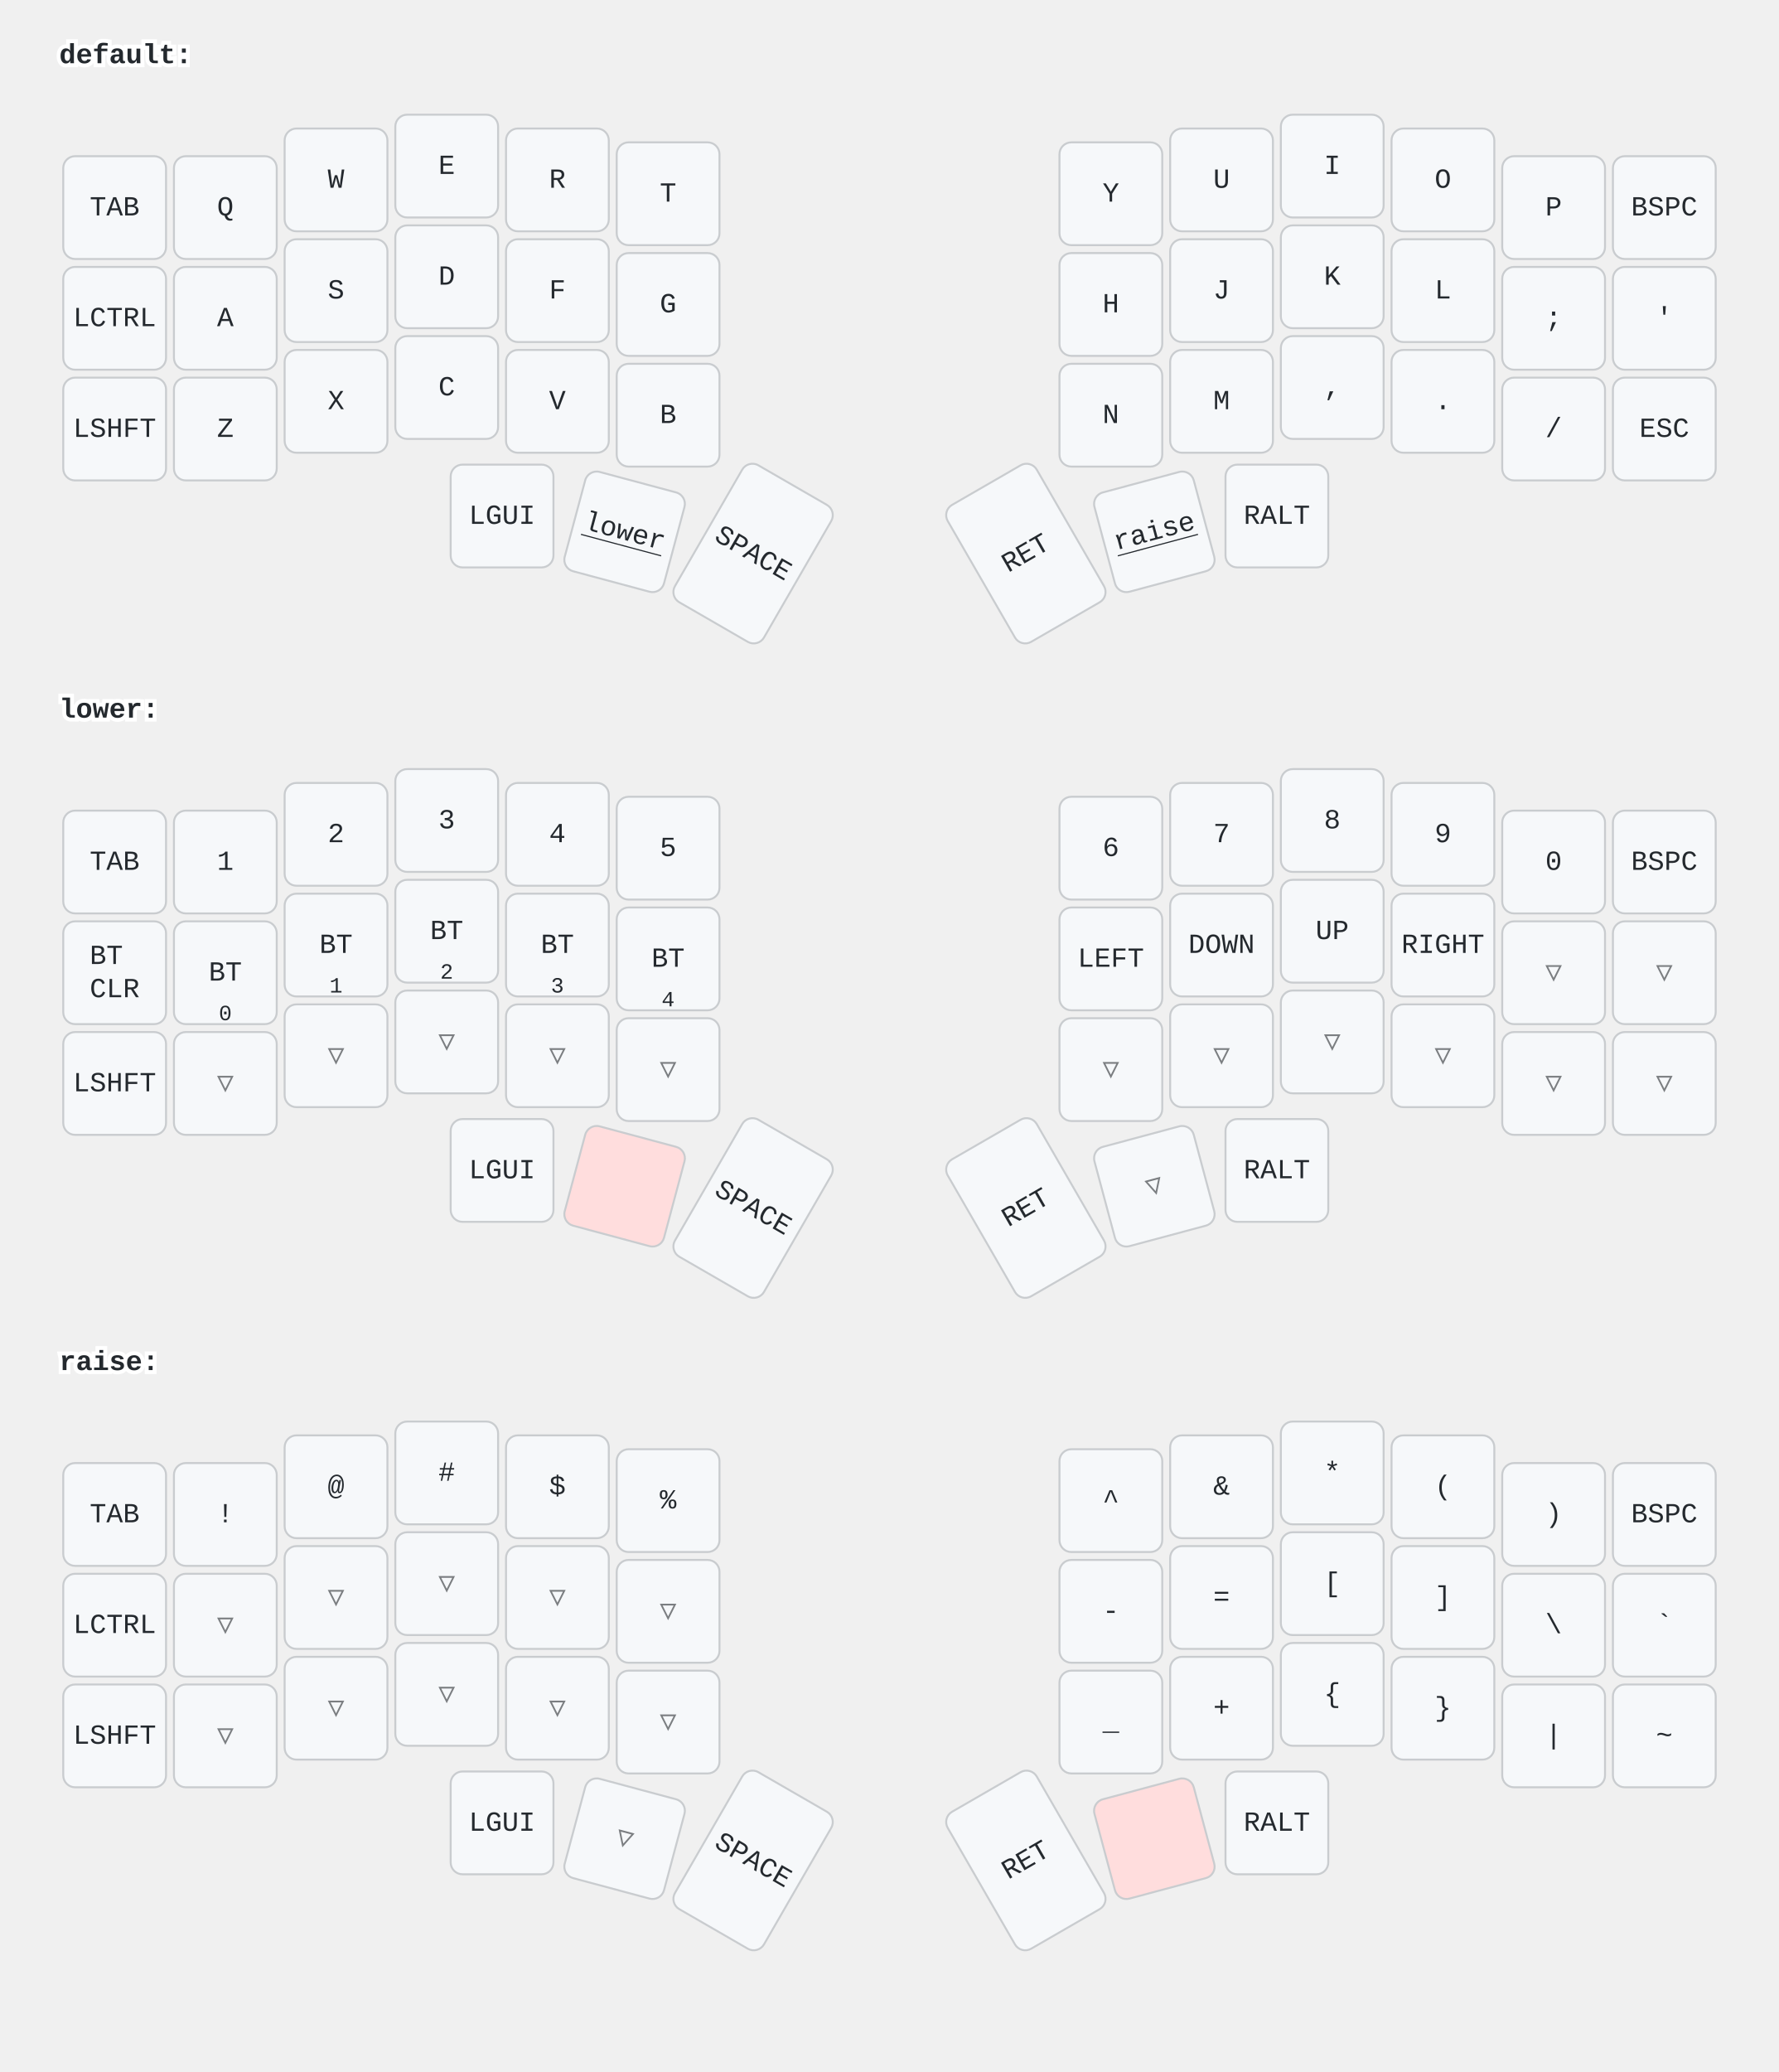
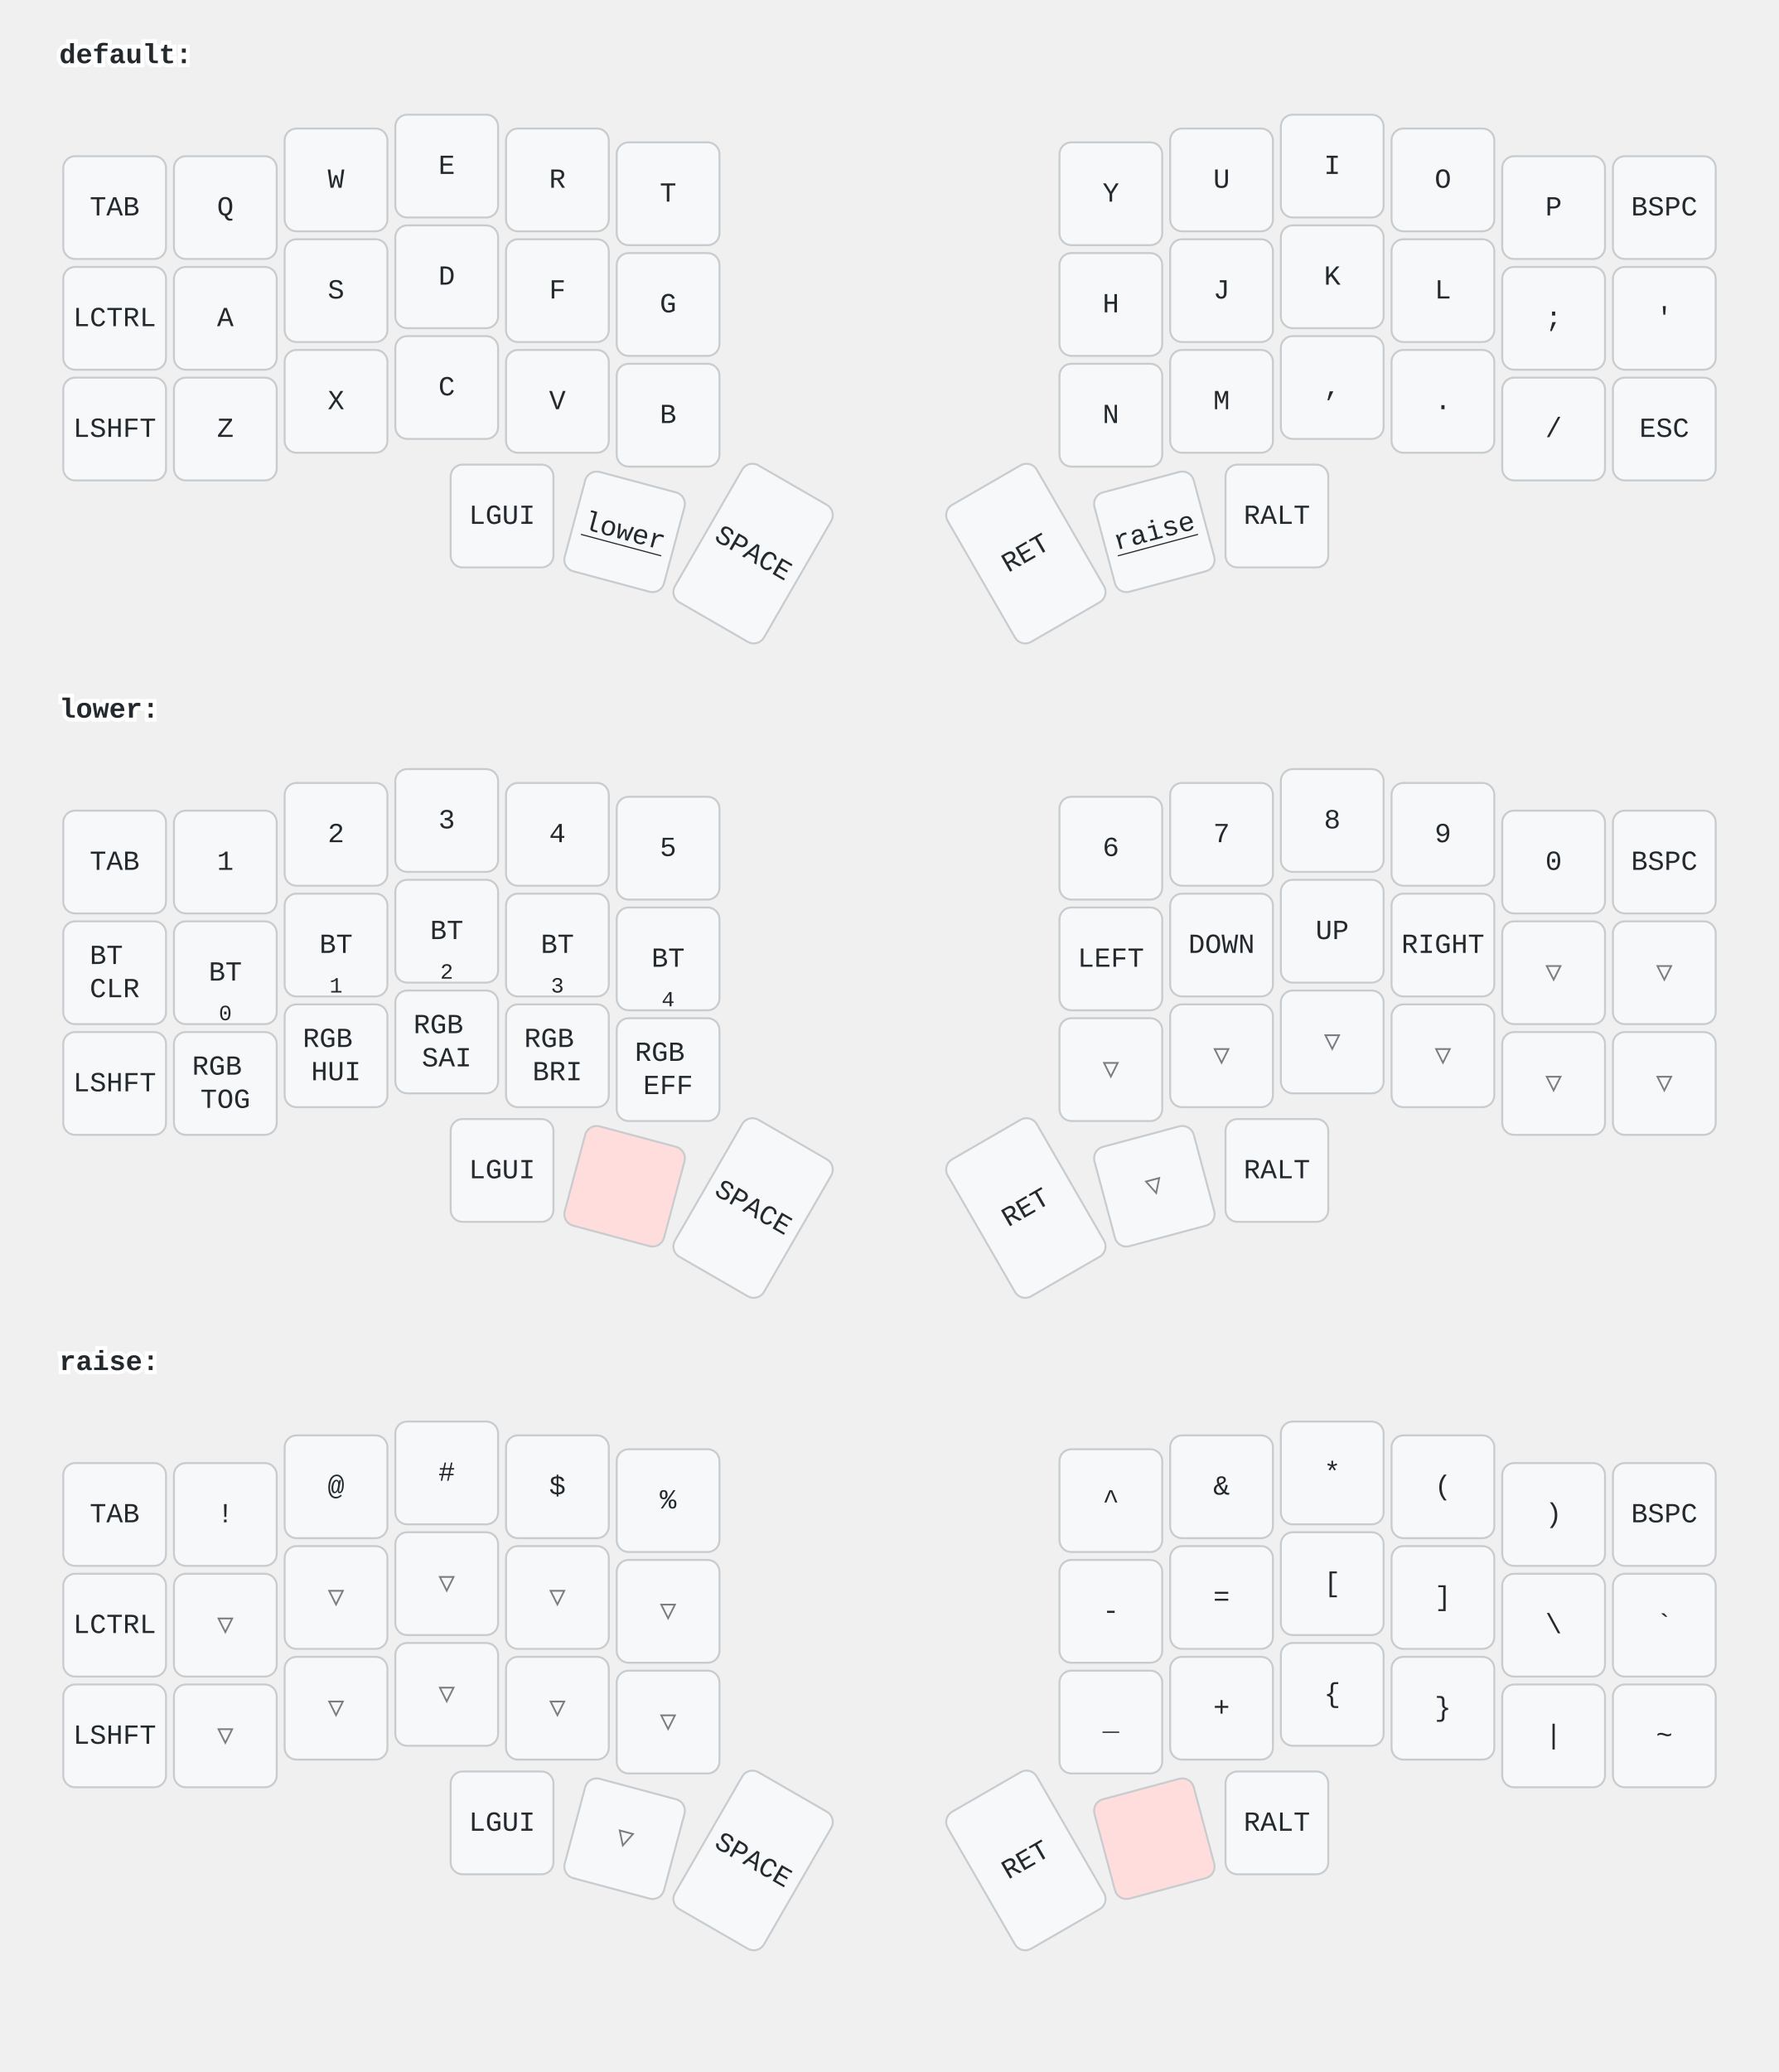
<svg xmlns="http://www.w3.org/2000/svg" width="900" height="1048" viewBox="0 0 900 1048" class="keymap">
  <style>/* inherit to force styles through use tags */
svg path {
    fill: inherit;
}

/* font and background color specifications */
svg.keymap {
    font-family: SFMono-Regular,Consolas,Liberation Mono,Menlo,monospace;
    font-size: 14px;
    font-kerning: normal;
    text-rendering: optimizeLegibility;
    fill: #24292e;
}

/* default key styling */
rect.key {
    fill: #f6f8fa;
}

rect.key, rect.combo {
    stroke: #c9cccf;
    stroke-width: 1;
}

/* default key side styling, only used is draw_key_sides is set */
rect.side {
    filter: brightness(90%);
}

/* color accent for combo boxes */
rect.combo, rect.combo-separate {
    fill: #cdf;
}

/* color accent for held keys */
rect.held, rect.combo.held {
    fill: #fdd;
}

/* color accent for ghost (optional) keys */
rect.ghost, rect.combo.ghost {
    stroke-dasharray: 4, 4;
    stroke-width: 2;
}

text {
    text-anchor: middle;
    dominant-baseline: middle;
}

/* styling for layer labels */
text.label {
    font-weight: bold;
    text-anchor: start;
    stroke: white;
    stroke-width: 4;
    paint-order: stroke;
}

/* styling for optional footer */
text.footer {
    text-anchor: end;
    dominant-baseline: auto;
    stroke: white;
    stroke-width: 4;
    paint-order: stroke;
}

/* styling for combo tap, and key non-tap label text */
text.combo, text.hold, text.shifted, text.left, text.right {
    font-size: 11px;
}

text.hold {
    text-anchor: middle;
    dominant-baseline: auto;
}

text.shifted {
    text-anchor: middle;
    dominant-baseline: hanging;
}

text.left {
    text-anchor: start;
}

text.right {
    text-anchor: end;
}

text.layer-activator {
    text-decoration: underline;
}

/* styling for hold/shifted label text in combo box */
text.combo.hold, text.combo.shifted, text.combo.left, text.combo.right {
    font-size: 8px;
}

/* lighter symbol for transparent keys */
text.trans {
    fill: #7b7e81;
}

/* styling for combo dendrons */
path.combo {
    stroke-width: 1;
    stroke: gray;
    fill: none;
}

/* Start Tabler Icons Cleanup */
/* cannot use height/width with glyphs */
.icon-tabler &gt; path {
    fill: inherit;
    stroke: inherit;
    stroke-width: 2;
}
/* hide tabler's default box */
.icon-tabler &gt; path[stroke="none"][fill="none"] {
    visibility: hidden;
}
/* End Tabler Icons Cleanup */
</style>
  <g transform="translate(30, 0)" class="layer-default">
    <text x="0" y="28" class="label" id="default">default:</text>
    <g transform="translate(0, 56)">
      <g transform="translate(28, 49)" class="key keypos-0">
        <rect rx="6" ry="6" x="-26" y="-26" width="52" height="52" class="key" />
        <text x="0" y="0" class="key tap">TAB</text>
      </g>
      <g transform="translate(84, 49)" class="key keypos-1">
        <rect rx="6" ry="6" x="-26" y="-26" width="52" height="52" class="key" />
        <text x="0" y="0" class="key tap">Q</text>
      </g>
      <g transform="translate(140, 35)" class="key keypos-2">
        <rect rx="6" ry="6" x="-26" y="-26" width="52" height="52" class="key" />
        <text x="0" y="0" class="key tap">W</text>
      </g>
      <g transform="translate(196, 28)" class="key keypos-3">
        <rect rx="6" ry="6" x="-26" y="-26" width="52" height="52" class="key" />
        <text x="0" y="0" class="key tap">E</text>
      </g>
      <g transform="translate(252, 35)" class="key keypos-4">
        <rect rx="6" ry="6" x="-26" y="-26" width="52" height="52" class="key" />
        <text x="0" y="0" class="key tap">R</text>
      </g>
      <g transform="translate(308, 42)" class="key keypos-5">
        <rect rx="6" ry="6" x="-26" y="-26" width="52" height="52" class="key" />
        <text x="0" y="0" class="key tap">T</text>
      </g>
      <g transform="translate(532, 42)" class="key keypos-6">
        <rect rx="6" ry="6" x="-26" y="-26" width="52" height="52" class="key" />
        <text x="0" y="0" class="key tap">Y</text>
      </g>
      <g transform="translate(588, 35)" class="key keypos-7">
        <rect rx="6" ry="6" x="-26" y="-26" width="52" height="52" class="key" />
        <text x="0" y="0" class="key tap">U</text>
      </g>
      <g transform="translate(644, 28)" class="key keypos-8">
        <rect rx="6" ry="6" x="-26" y="-26" width="52" height="52" class="key" />
        <text x="0" y="0" class="key tap">I</text>
      </g>
      <g transform="translate(700, 35)" class="key keypos-9">
        <rect rx="6" ry="6" x="-26" y="-26" width="52" height="52" class="key" />
        <text x="0" y="0" class="key tap">O</text>
      </g>
      <g transform="translate(756, 49)" class="key keypos-10">
        <rect rx="6" ry="6" x="-26" y="-26" width="52" height="52" class="key" />
        <text x="0" y="0" class="key tap">P</text>
      </g>
      <g transform="translate(812, 49)" class="key keypos-11">
        <rect rx="6" ry="6" x="-26" y="-26" width="52" height="52" class="key" />
        <text x="0" y="0" class="key tap">BSPC</text>
      </g>
      <g transform="translate(28, 105)" class="key keypos-12">
        <rect rx="6" ry="6" x="-26" y="-26" width="52" height="52" class="key" />
        <text x="0" y="0" class="key tap">LCTRL</text>
      </g>
      <g transform="translate(84, 105)" class="key keypos-13">
        <rect rx="6" ry="6" x="-26" y="-26" width="52" height="52" class="key" />
        <text x="0" y="0" class="key tap">A</text>
      </g>
      <g transform="translate(140, 91)" class="key keypos-14">
        <rect rx="6" ry="6" x="-26" y="-26" width="52" height="52" class="key" />
        <text x="0" y="0" class="key tap">S</text>
      </g>
      <g transform="translate(196, 84)" class="key keypos-15">
        <rect rx="6" ry="6" x="-26" y="-26" width="52" height="52" class="key" />
        <text x="0" y="0" class="key tap">D</text>
      </g>
      <g transform="translate(252, 91)" class="key keypos-16">
        <rect rx="6" ry="6" x="-26" y="-26" width="52" height="52" class="key" />
        <text x="0" y="0" class="key tap">F</text>
      </g>
      <g transform="translate(308, 98)" class="key keypos-17">
        <rect rx="6" ry="6" x="-26" y="-26" width="52" height="52" class="key" />
        <text x="0" y="0" class="key tap">G</text>
      </g>
      <g transform="translate(532, 98)" class="key keypos-18">
        <rect rx="6" ry="6" x="-26" y="-26" width="52" height="52" class="key" />
        <text x="0" y="0" class="key tap">H</text>
      </g>
      <g transform="translate(588, 91)" class="key keypos-19">
        <rect rx="6" ry="6" x="-26" y="-26" width="52" height="52" class="key" />
        <text x="0" y="0" class="key tap">J</text>
      </g>
      <g transform="translate(644, 84)" class="key keypos-20">
        <rect rx="6" ry="6" x="-26" y="-26" width="52" height="52" class="key" />
        <text x="0" y="0" class="key tap">K</text>
      </g>
      <g transform="translate(700, 91)" class="key keypos-21">
        <rect rx="6" ry="6" x="-26" y="-26" width="52" height="52" class="key" />
        <text x="0" y="0" class="key tap">L</text>
      </g>
      <g transform="translate(756, 105)" class="key keypos-22">
        <rect rx="6" ry="6" x="-26" y="-26" width="52" height="52" class="key" />
        <text x="0" y="0" class="key tap">;</text>
      </g>
      <g transform="translate(812, 105)" class="key keypos-23">
        <rect rx="6" ry="6" x="-26" y="-26" width="52" height="52" class="key" />
        <text x="0" y="0" class="key tap">'</text>
      </g>
      <g transform="translate(28, 161)" class="key keypos-24">
        <rect rx="6" ry="6" x="-26" y="-26" width="52" height="52" class="key" />
        <text x="0" y="0" class="key tap">LSHFT</text>
      </g>
      <g transform="translate(84, 161)" class="key keypos-25">
        <rect rx="6" ry="6" x="-26" y="-26" width="52" height="52" class="key" />
        <text x="0" y="0" class="key tap">Z</text>
      </g>
      <g transform="translate(140, 147)" class="key keypos-26">
        <rect rx="6" ry="6" x="-26" y="-26" width="52" height="52" class="key" />
        <text x="0" y="0" class="key tap">X</text>
      </g>
      <g transform="translate(196, 140)" class="key keypos-27">
        <rect rx="6" ry="6" x="-26" y="-26" width="52" height="52" class="key" />
        <text x="0" y="0" class="key tap">C</text>
      </g>
      <g transform="translate(252, 147)" class="key keypos-28">
        <rect rx="6" ry="6" x="-26" y="-26" width="52" height="52" class="key" />
        <text x="0" y="0" class="key tap">V</text>
      </g>
      <g transform="translate(308, 154)" class="key keypos-29">
        <rect rx="6" ry="6" x="-26" y="-26" width="52" height="52" class="key" />
        <text x="0" y="0" class="key tap">B</text>
      </g>
      <g transform="translate(532, 154)" class="key keypos-30">
        <rect rx="6" ry="6" x="-26" y="-26" width="52" height="52" class="key" />
        <text x="0" y="0" class="key tap">N</text>
      </g>
      <g transform="translate(588, 147)" class="key keypos-31">
        <rect rx="6" ry="6" x="-26" y="-26" width="52" height="52" class="key" />
        <text x="0" y="0" class="key tap">M</text>
      </g>
      <g transform="translate(644, 140)" class="key keypos-32">
        <rect rx="6" ry="6" x="-26" y="-26" width="52" height="52" class="key" />
        <text x="0" y="0" class="key tap">,</text>
      </g>
      <g transform="translate(700, 147)" class="key keypos-33">
        <rect rx="6" ry="6" x="-26" y="-26" width="52" height="52" class="key" />
        <text x="0" y="0" class="key tap">.</text>
      </g>
      <g transform="translate(756, 161)" class="key keypos-34">
        <rect rx="6" ry="6" x="-26" y="-26" width="52" height="52" class="key" />
        <text x="0" y="0" class="key tap">/</text>
      </g>
      <g transform="translate(812, 161)" class="key keypos-35">
        <rect rx="6" ry="6" x="-26" y="-26" width="52" height="52" class="key" />
        <text x="0" y="0" class="key tap">ESC</text>
      </g>
      <g transform="translate(224, 205)" class="key keypos-36">
        <rect rx="6" ry="6" x="-26" y="-26" width="52" height="52" class="key" />
        <text x="0" y="0" class="key tap">LGUI</text>
      </g>
      <g transform="translate(286, 213) rotate(15.0)" class="key keypos-37">
        <rect rx="6" ry="6" x="-26" y="-26" width="52" height="52" class="key" />
        <a href="#lower">
          <text x="0" y="0" class="key tap layer-activator">lower</text>
        </a>
      </g>
      <g transform="translate(351, 224) rotate(30.0)" class="key keypos-38">
        <rect rx="6" ry="6" x="-26" y="-40" width="52" height="80" class="key" />
        <text x="0" y="0" class="key tap">SPACE</text>
      </g>
      <g transform="translate(489, 224) rotate(-30.0)" class="key keypos-39">
        <rect rx="6" ry="6" x="-26" y="-40" width="52" height="80" class="key" />
        <text x="0" y="0" class="key tap">RET</text>
      </g>
      <g transform="translate(554, 213) rotate(-15.0)" class="key keypos-40">
        <rect rx="6" ry="6" x="-26" y="-26" width="52" height="52" class="key" />
        <a href="#raise">
          <text x="0" y="0" class="key tap layer-activator">raise</text>
        </a>
      </g>
      <g transform="translate(616, 205)" class="key keypos-41">
        <rect rx="6" ry="6" x="-26" y="-26" width="52" height="52" class="key" />
        <text x="0" y="0" class="key tap">RALT</text>
      </g>
    </g>
  </g>
  <g transform="translate(30, 331)" class="layer-lower">
    <text x="0" y="28" class="label" id="lower">lower:</text>
    <g transform="translate(0, 56)">
      <g transform="translate(28, 49)" class="key keypos-0">
        <rect rx="6" ry="6" x="-26" y="-26" width="52" height="52" class="key" />
        <text x="0" y="0" class="key tap">TAB</text>
      </g>
      <g transform="translate(84, 49)" class="key keypos-1">
        <rect rx="6" ry="6" x="-26" y="-26" width="52" height="52" class="key" />
        <text x="0" y="0" class="key tap">1</text>
      </g>
      <g transform="translate(140, 35)" class="key keypos-2">
        <rect rx="6" ry="6" x="-26" y="-26" width="52" height="52" class="key" />
        <text x="0" y="0" class="key tap">2</text>
      </g>
      <g transform="translate(196, 28)" class="key keypos-3">
        <rect rx="6" ry="6" x="-26" y="-26" width="52" height="52" class="key" />
        <text x="0" y="0" class="key tap">3</text>
      </g>
      <g transform="translate(252, 35)" class="key keypos-4">
        <rect rx="6" ry="6" x="-26" y="-26" width="52" height="52" class="key" />
        <text x="0" y="0" class="key tap">4</text>
      </g>
      <g transform="translate(308, 42)" class="key keypos-5">
        <rect rx="6" ry="6" x="-26" y="-26" width="52" height="52" class="key" />
        <text x="0" y="0" class="key tap">5</text>
      </g>
      <g transform="translate(532, 42)" class="key keypos-6">
        <rect rx="6" ry="6" x="-26" y="-26" width="52" height="52" class="key" />
        <text x="0" y="0" class="key tap">6</text>
      </g>
      <g transform="translate(588, 35)" class="key keypos-7">
        <rect rx="6" ry="6" x="-26" y="-26" width="52" height="52" class="key" />
        <text x="0" y="0" class="key tap">7</text>
      </g>
      <g transform="translate(644, 28)" class="key keypos-8">
        <rect rx="6" ry="6" x="-26" y="-26" width="52" height="52" class="key" />
        <text x="0" y="0" class="key tap">8</text>
      </g>
      <g transform="translate(700, 35)" class="key keypos-9">
        <rect rx="6" ry="6" x="-26" y="-26" width="52" height="52" class="key" />
        <text x="0" y="0" class="key tap">9</text>
      </g>
      <g transform="translate(756, 49)" class="key keypos-10">
        <rect rx="6" ry="6" x="-26" y="-26" width="52" height="52" class="key" />
        <text x="0" y="0" class="key tap">0</text>
      </g>
      <g transform="translate(812, 49)" class="key keypos-11">
        <rect rx="6" ry="6" x="-26" y="-26" width="52" height="52" class="key" />
        <text x="0" y="0" class="key tap">BSPC</text>
      </g>
      <g transform="translate(28, 105)" class="key keypos-12">
        <rect rx="6" ry="6" x="-26" y="-26" width="52" height="52" class="key" />
        <text x="0" y="0" class="key tap">
          <tspan x="0" dy="-0.6em">BT</tspan>
          <tspan x="0" dy="1.2em">CLR</tspan>
        </text>
      </g>
      <g transform="translate(84, 105)" class="key keypos-13">
        <rect rx="6" ry="6" x="-26" y="-26" width="52" height="52" class="key" />
        <text x="0" y="0" class="key tap">BT</text>
        <text x="0" y="24" class="key hold">0</text>
      </g>
      <g transform="translate(140, 91)" class="key keypos-14">
        <rect rx="6" ry="6" x="-26" y="-26" width="52" height="52" class="key" />
        <text x="0" y="0" class="key tap">BT</text>
        <text x="0" y="24" class="key hold">1</text>
      </g>
      <g transform="translate(196, 84)" class="key keypos-15">
        <rect rx="6" ry="6" x="-26" y="-26" width="52" height="52" class="key" />
        <text x="0" y="0" class="key tap">BT</text>
        <text x="0" y="24" class="key hold">2</text>
      </g>
      <g transform="translate(252, 91)" class="key keypos-16">
        <rect rx="6" ry="6" x="-26" y="-26" width="52" height="52" class="key" />
        <text x="0" y="0" class="key tap">BT</text>
        <text x="0" y="24" class="key hold">3</text>
      </g>
      <g transform="translate(308, 98)" class="key keypos-17">
        <rect rx="6" ry="6" x="-26" y="-26" width="52" height="52" class="key" />
        <text x="0" y="0" class="key tap">BT</text>
        <text x="0" y="24" class="key hold">4</text>
      </g>
      <g transform="translate(532, 98)" class="key keypos-18">
        <rect rx="6" ry="6" x="-26" y="-26" width="52" height="52" class="key" />
        <text x="0" y="0" class="key tap">LEFT</text>
      </g>
      <g transform="translate(588, 91)" class="key keypos-19">
        <rect rx="6" ry="6" x="-26" y="-26" width="52" height="52" class="key" />
        <text x="0" y="0" class="key tap">DOWN</text>
      </g>
      <g transform="translate(644, 84)" class="key keypos-20">
        <rect rx="6" ry="6" x="-26" y="-26" width="52" height="52" class="key" />
        <text x="0" y="0" class="key tap">UP</text>
      </g>
      <g transform="translate(700, 91)" class="key keypos-21">
        <rect rx="6" ry="6" x="-26" y="-26" width="52" height="52" class="key" />
        <text x="0" y="0" class="key tap">RIGHT</text>
      </g>
      <g transform="translate(756, 105)" class="key trans keypos-22">
        <rect rx="6" ry="6" x="-26" y="-26" width="52" height="52" class="key trans" />
        <text x="0" y="0" class="key trans tap">▽</text>
      </g>
      <g transform="translate(812, 105)" class="key trans keypos-23">
        <rect rx="6" ry="6" x="-26" y="-26" width="52" height="52" class="key trans" />
        <text x="0" y="0" class="key trans tap">▽</text>
      </g>
      <g transform="translate(28, 161)" class="key keypos-24">
        <rect rx="6" ry="6" x="-26" y="-26" width="52" height="52" class="key" />
        <text x="0" y="0" class="key tap">LSHFT</text>
      </g>
-       <g transform="translate(84, 161)" class="key trans keypos-25">
-         <rect rx="6" ry="6" x="-26" y="-26" width="52" height="52" class="key trans" />
-         <text x="0" y="0" class="key trans tap">▽</text>
-       </g>
-       <g transform="translate(140, 147)" class="key trans keypos-26">
-         <rect rx="6" ry="6" x="-26" y="-26" width="52" height="52" class="key trans" />
-         <text x="0" y="0" class="key trans tap">▽</text>
-       </g>
-       <g transform="translate(196, 140)" class="key trans keypos-27">
-         <rect rx="6" ry="6" x="-26" y="-26" width="52" height="52" class="key trans" />
-         <text x="0" y="0" class="key trans tap">▽</text>
-       </g>
-       <g transform="translate(252, 147)" class="key trans keypos-28">
-         <rect rx="6" ry="6" x="-26" y="-26" width="52" height="52" class="key trans" />
-         <text x="0" y="0" class="key trans tap">▽</text>
-       </g>
-       <g transform="translate(308, 154)" class="key trans keypos-29">
-         <rect rx="6" ry="6" x="-26" y="-26" width="52" height="52" class="key trans" />
-         <text x="0" y="0" class="key trans tap">▽</text>
+       <g transform="translate(84, 161)" class="key keypos-25">
+         <rect rx="6" ry="6" x="-26" y="-26" width="52" height="52" class="key" />
+         <text x="0" y="0" class="key tap">
+           <tspan x="0" dy="-0.6em">RGB</tspan>
+           <tspan x="0" dy="1.2em">TOG</tspan>
+         </text>
+       </g>
+       <g transform="translate(140, 147)" class="key keypos-26">
+         <rect rx="6" ry="6" x="-26" y="-26" width="52" height="52" class="key" />
+         <text x="0" y="0" class="key tap">
+           <tspan x="0" dy="-0.6em">RGB</tspan>
+           <tspan x="0" dy="1.2em">HUI</tspan>
+         </text>
+       </g>
+       <g transform="translate(196, 140)" class="key keypos-27">
+         <rect rx="6" ry="6" x="-26" y="-26" width="52" height="52" class="key" />
+         <text x="0" y="0" class="key tap">
+           <tspan x="0" dy="-0.6em">RGB</tspan>
+           <tspan x="0" dy="1.2em">SAI</tspan>
+         </text>
+       </g>
+       <g transform="translate(252, 147)" class="key keypos-28">
+         <rect rx="6" ry="6" x="-26" y="-26" width="52" height="52" class="key" />
+         <text x="0" y="0" class="key tap">
+           <tspan x="0" dy="-0.6em">RGB</tspan>
+           <tspan x="0" dy="1.2em">BRI</tspan>
+         </text>
+       </g>
+       <g transform="translate(308, 154)" class="key keypos-29">
+         <rect rx="6" ry="6" x="-26" y="-26" width="52" height="52" class="key" />
+         <text x="0" y="0" class="key tap">
+           <tspan x="0" dy="-0.6em">RGB</tspan>
+           <tspan x="0" dy="1.2em">EFF</tspan>
+         </text>
      </g>
      <g transform="translate(532, 154)" class="key trans keypos-30">
        <rect rx="6" ry="6" x="-26" y="-26" width="52" height="52" class="key trans" />
        <text x="0" y="0" class="key trans tap">▽</text>
      </g>
      <g transform="translate(588, 147)" class="key trans keypos-31">
        <rect rx="6" ry="6" x="-26" y="-26" width="52" height="52" class="key trans" />
        <text x="0" y="0" class="key trans tap">▽</text>
      </g>
      <g transform="translate(644, 140)" class="key trans keypos-32">
        <rect rx="6" ry="6" x="-26" y="-26" width="52" height="52" class="key trans" />
        <text x="0" y="0" class="key trans tap">▽</text>
      </g>
      <g transform="translate(700, 147)" class="key trans keypos-33">
        <rect rx="6" ry="6" x="-26" y="-26" width="52" height="52" class="key trans" />
        <text x="0" y="0" class="key trans tap">▽</text>
      </g>
      <g transform="translate(756, 161)" class="key trans keypos-34">
        <rect rx="6" ry="6" x="-26" y="-26" width="52" height="52" class="key trans" />
        <text x="0" y="0" class="key trans tap">▽</text>
      </g>
      <g transform="translate(812, 161)" class="key trans keypos-35">
        <rect rx="6" ry="6" x="-26" y="-26" width="52" height="52" class="key trans" />
        <text x="0" y="0" class="key trans tap">▽</text>
      </g>
      <g transform="translate(224, 205)" class="key keypos-36">
        <rect rx="6" ry="6" x="-26" y="-26" width="52" height="52" class="key" />
        <text x="0" y="0" class="key tap">LGUI</text>
      </g>
      <g transform="translate(286, 213) rotate(15.0)" class="key held keypos-37">
        <rect rx="6" ry="6" x="-26" y="-26" width="52" height="52" class="key held" />
      </g>
      <g transform="translate(351, 224) rotate(30.0)" class="key keypos-38">
        <rect rx="6" ry="6" x="-26" y="-40" width="52" height="80" class="key" />
        <text x="0" y="0" class="key tap">SPACE</text>
      </g>
      <g transform="translate(489, 224) rotate(-30.0)" class="key keypos-39">
        <rect rx="6" ry="6" x="-26" y="-40" width="52" height="80" class="key" />
        <text x="0" y="0" class="key tap">RET</text>
      </g>
      <g transform="translate(554, 213) rotate(-15.0)" class="key trans keypos-40">
        <rect rx="6" ry="6" x="-26" y="-26" width="52" height="52" class="key trans" />
        <text x="0" y="0" class="key trans tap">▽</text>
      </g>
      <g transform="translate(616, 205)" class="key keypos-41">
        <rect rx="6" ry="6" x="-26" y="-26" width="52" height="52" class="key" />
        <text x="0" y="0" class="key tap">RALT</text>
      </g>
    </g>
  </g>
  <g transform="translate(30, 661)" class="layer-raise">
    <text x="0" y="28" class="label" id="raise">raise:</text>
    <g transform="translate(0, 56)">
      <g transform="translate(28, 49)" class="key keypos-0">
        <rect rx="6" ry="6" x="-26" y="-26" width="52" height="52" class="key" />
        <text x="0" y="0" class="key tap">TAB</text>
      </g>
      <g transform="translate(84, 49)" class="key keypos-1">
        <rect rx="6" ry="6" x="-26" y="-26" width="52" height="52" class="key" />
        <text x="0" y="0" class="key tap">!</text>
      </g>
      <g transform="translate(140, 35)" class="key keypos-2">
        <rect rx="6" ry="6" x="-26" y="-26" width="52" height="52" class="key" />
        <text x="0" y="0" class="key tap">@</text>
      </g>
      <g transform="translate(196, 28)" class="key keypos-3">
        <rect rx="6" ry="6" x="-26" y="-26" width="52" height="52" class="key" />
        <text x="0" y="0" class="key tap">#</text>
      </g>
      <g transform="translate(252, 35)" class="key keypos-4">
        <rect rx="6" ry="6" x="-26" y="-26" width="52" height="52" class="key" />
        <text x="0" y="0" class="key tap">$</text>
      </g>
      <g transform="translate(308, 42)" class="key keypos-5">
        <rect rx="6" ry="6" x="-26" y="-26" width="52" height="52" class="key" />
        <text x="0" y="0" class="key tap">%</text>
      </g>
      <g transform="translate(532, 42)" class="key keypos-6">
        <rect rx="6" ry="6" x="-26" y="-26" width="52" height="52" class="key" />
        <text x="0" y="0" class="key tap">^</text>
      </g>
      <g transform="translate(588, 35)" class="key keypos-7">
        <rect rx="6" ry="6" x="-26" y="-26" width="52" height="52" class="key" />
        <text x="0" y="0" class="key tap">&amp;</text>
      </g>
      <g transform="translate(644, 28)" class="key keypos-8">
        <rect rx="6" ry="6" x="-26" y="-26" width="52" height="52" class="key" />
        <text x="0" y="0" class="key tap">*</text>
      </g>
      <g transform="translate(700, 35)" class="key keypos-9">
        <rect rx="6" ry="6" x="-26" y="-26" width="52" height="52" class="key" />
        <text x="0" y="0" class="key tap">(</text>
      </g>
      <g transform="translate(756, 49)" class="key keypos-10">
        <rect rx="6" ry="6" x="-26" y="-26" width="52" height="52" class="key" />
        <text x="0" y="0" class="key tap">)</text>
      </g>
      <g transform="translate(812, 49)" class="key keypos-11">
        <rect rx="6" ry="6" x="-26" y="-26" width="52" height="52" class="key" />
        <text x="0" y="0" class="key tap">BSPC</text>
      </g>
      <g transform="translate(28, 105)" class="key keypos-12">
        <rect rx="6" ry="6" x="-26" y="-26" width="52" height="52" class="key" />
        <text x="0" y="0" class="key tap">LCTRL</text>
      </g>
      <g transform="translate(84, 105)" class="key trans keypos-13">
        <rect rx="6" ry="6" x="-26" y="-26" width="52" height="52" class="key trans" />
        <text x="0" y="0" class="key trans tap">▽</text>
      </g>
      <g transform="translate(140, 91)" class="key trans keypos-14">
        <rect rx="6" ry="6" x="-26" y="-26" width="52" height="52" class="key trans" />
        <text x="0" y="0" class="key trans tap">▽</text>
      </g>
      <g transform="translate(196, 84)" class="key trans keypos-15">
        <rect rx="6" ry="6" x="-26" y="-26" width="52" height="52" class="key trans" />
        <text x="0" y="0" class="key trans tap">▽</text>
      </g>
      <g transform="translate(252, 91)" class="key trans keypos-16">
        <rect rx="6" ry="6" x="-26" y="-26" width="52" height="52" class="key trans" />
        <text x="0" y="0" class="key trans tap">▽</text>
      </g>
      <g transform="translate(308, 98)" class="key trans keypos-17">
        <rect rx="6" ry="6" x="-26" y="-26" width="52" height="52" class="key trans" />
        <text x="0" y="0" class="key trans tap">▽</text>
      </g>
      <g transform="translate(532, 98)" class="key keypos-18">
        <rect rx="6" ry="6" x="-26" y="-26" width="52" height="52" class="key" />
        <text x="0" y="0" class="key tap">-</text>
      </g>
      <g transform="translate(588, 91)" class="key keypos-19">
        <rect rx="6" ry="6" x="-26" y="-26" width="52" height="52" class="key" />
        <text x="0" y="0" class="key tap">=</text>
      </g>
      <g transform="translate(644, 84)" class="key keypos-20">
        <rect rx="6" ry="6" x="-26" y="-26" width="52" height="52" class="key" />
        <text x="0" y="0" class="key tap">[</text>
      </g>
      <g transform="translate(700, 91)" class="key keypos-21">
        <rect rx="6" ry="6" x="-26" y="-26" width="52" height="52" class="key" />
        <text x="0" y="0" class="key tap">]</text>
      </g>
      <g transform="translate(756, 105)" class="key keypos-22">
        <rect rx="6" ry="6" x="-26" y="-26" width="52" height="52" class="key" />
        <text x="0" y="0" class="key tap">\</text>
      </g>
      <g transform="translate(812, 105)" class="key keypos-23">
        <rect rx="6" ry="6" x="-26" y="-26" width="52" height="52" class="key" />
        <text x="0" y="0" class="key tap">`</text>
      </g>
      <g transform="translate(28, 161)" class="key keypos-24">
        <rect rx="6" ry="6" x="-26" y="-26" width="52" height="52" class="key" />
        <text x="0" y="0" class="key tap">LSHFT</text>
      </g>
      <g transform="translate(84, 161)" class="key trans keypos-25">
        <rect rx="6" ry="6" x="-26" y="-26" width="52" height="52" class="key trans" />
        <text x="0" y="0" class="key trans tap">▽</text>
      </g>
      <g transform="translate(140, 147)" class="key trans keypos-26">
        <rect rx="6" ry="6" x="-26" y="-26" width="52" height="52" class="key trans" />
        <text x="0" y="0" class="key trans tap">▽</text>
      </g>
      <g transform="translate(196, 140)" class="key trans keypos-27">
        <rect rx="6" ry="6" x="-26" y="-26" width="52" height="52" class="key trans" />
        <text x="0" y="0" class="key trans tap">▽</text>
      </g>
      <g transform="translate(252, 147)" class="key trans keypos-28">
        <rect rx="6" ry="6" x="-26" y="-26" width="52" height="52" class="key trans" />
        <text x="0" y="0" class="key trans tap">▽</text>
      </g>
      <g transform="translate(308, 154)" class="key trans keypos-29">
        <rect rx="6" ry="6" x="-26" y="-26" width="52" height="52" class="key trans" />
        <text x="0" y="0" class="key trans tap">▽</text>
      </g>
      <g transform="translate(532, 154)" class="key keypos-30">
        <rect rx="6" ry="6" x="-26" y="-26" width="52" height="52" class="key" />
        <text x="0" y="0" class="key tap">_</text>
      </g>
      <g transform="translate(588, 147)" class="key keypos-31">
        <rect rx="6" ry="6" x="-26" y="-26" width="52" height="52" class="key" />
        <text x="0" y="0" class="key tap">+</text>
      </g>
      <g transform="translate(644, 140)" class="key keypos-32">
        <rect rx="6" ry="6" x="-26" y="-26" width="52" height="52" class="key" />
        <text x="0" y="0" class="key tap">{</text>
      </g>
      <g transform="translate(700, 147)" class="key keypos-33">
        <rect rx="6" ry="6" x="-26" y="-26" width="52" height="52" class="key" />
        <text x="0" y="0" class="key tap">}</text>
      </g>
      <g transform="translate(756, 161)" class="key keypos-34">
        <rect rx="6" ry="6" x="-26" y="-26" width="52" height="52" class="key" />
        <text x="0" y="0" class="key tap">|</text>
      </g>
      <g transform="translate(812, 161)" class="key keypos-35">
        <rect rx="6" ry="6" x="-26" y="-26" width="52" height="52" class="key" />
        <text x="0" y="0" class="key tap">~</text>
      </g>
      <g transform="translate(224, 205)" class="key keypos-36">
        <rect rx="6" ry="6" x="-26" y="-26" width="52" height="52" class="key" />
        <text x="0" y="0" class="key tap">LGUI</text>
      </g>
      <g transform="translate(286, 213) rotate(15.0)" class="key trans keypos-37">
        <rect rx="6" ry="6" x="-26" y="-26" width="52" height="52" class="key trans" />
        <text x="0" y="0" class="key trans tap">▽</text>
      </g>
      <g transform="translate(351, 224) rotate(30.0)" class="key keypos-38">
        <rect rx="6" ry="6" x="-26" y="-40" width="52" height="80" class="key" />
        <text x="0" y="0" class="key tap">SPACE</text>
      </g>
      <g transform="translate(489, 224) rotate(-30.0)" class="key keypos-39">
        <rect rx="6" ry="6" x="-26" y="-40" width="52" height="80" class="key" />
        <text x="0" y="0" class="key tap">RET</text>
      </g>
      <g transform="translate(554, 213) rotate(-15.0)" class="key held keypos-40">
        <rect rx="6" ry="6" x="-26" y="-26" width="52" height="52" class="key held" />
      </g>
      <g transform="translate(616, 205)" class="key keypos-41">
        <rect rx="6" ry="6" x="-26" y="-26" width="52" height="52" class="key" />
        <text x="0" y="0" class="key tap">RALT</text>
      </g>
    </g>
  </g>
</svg>
